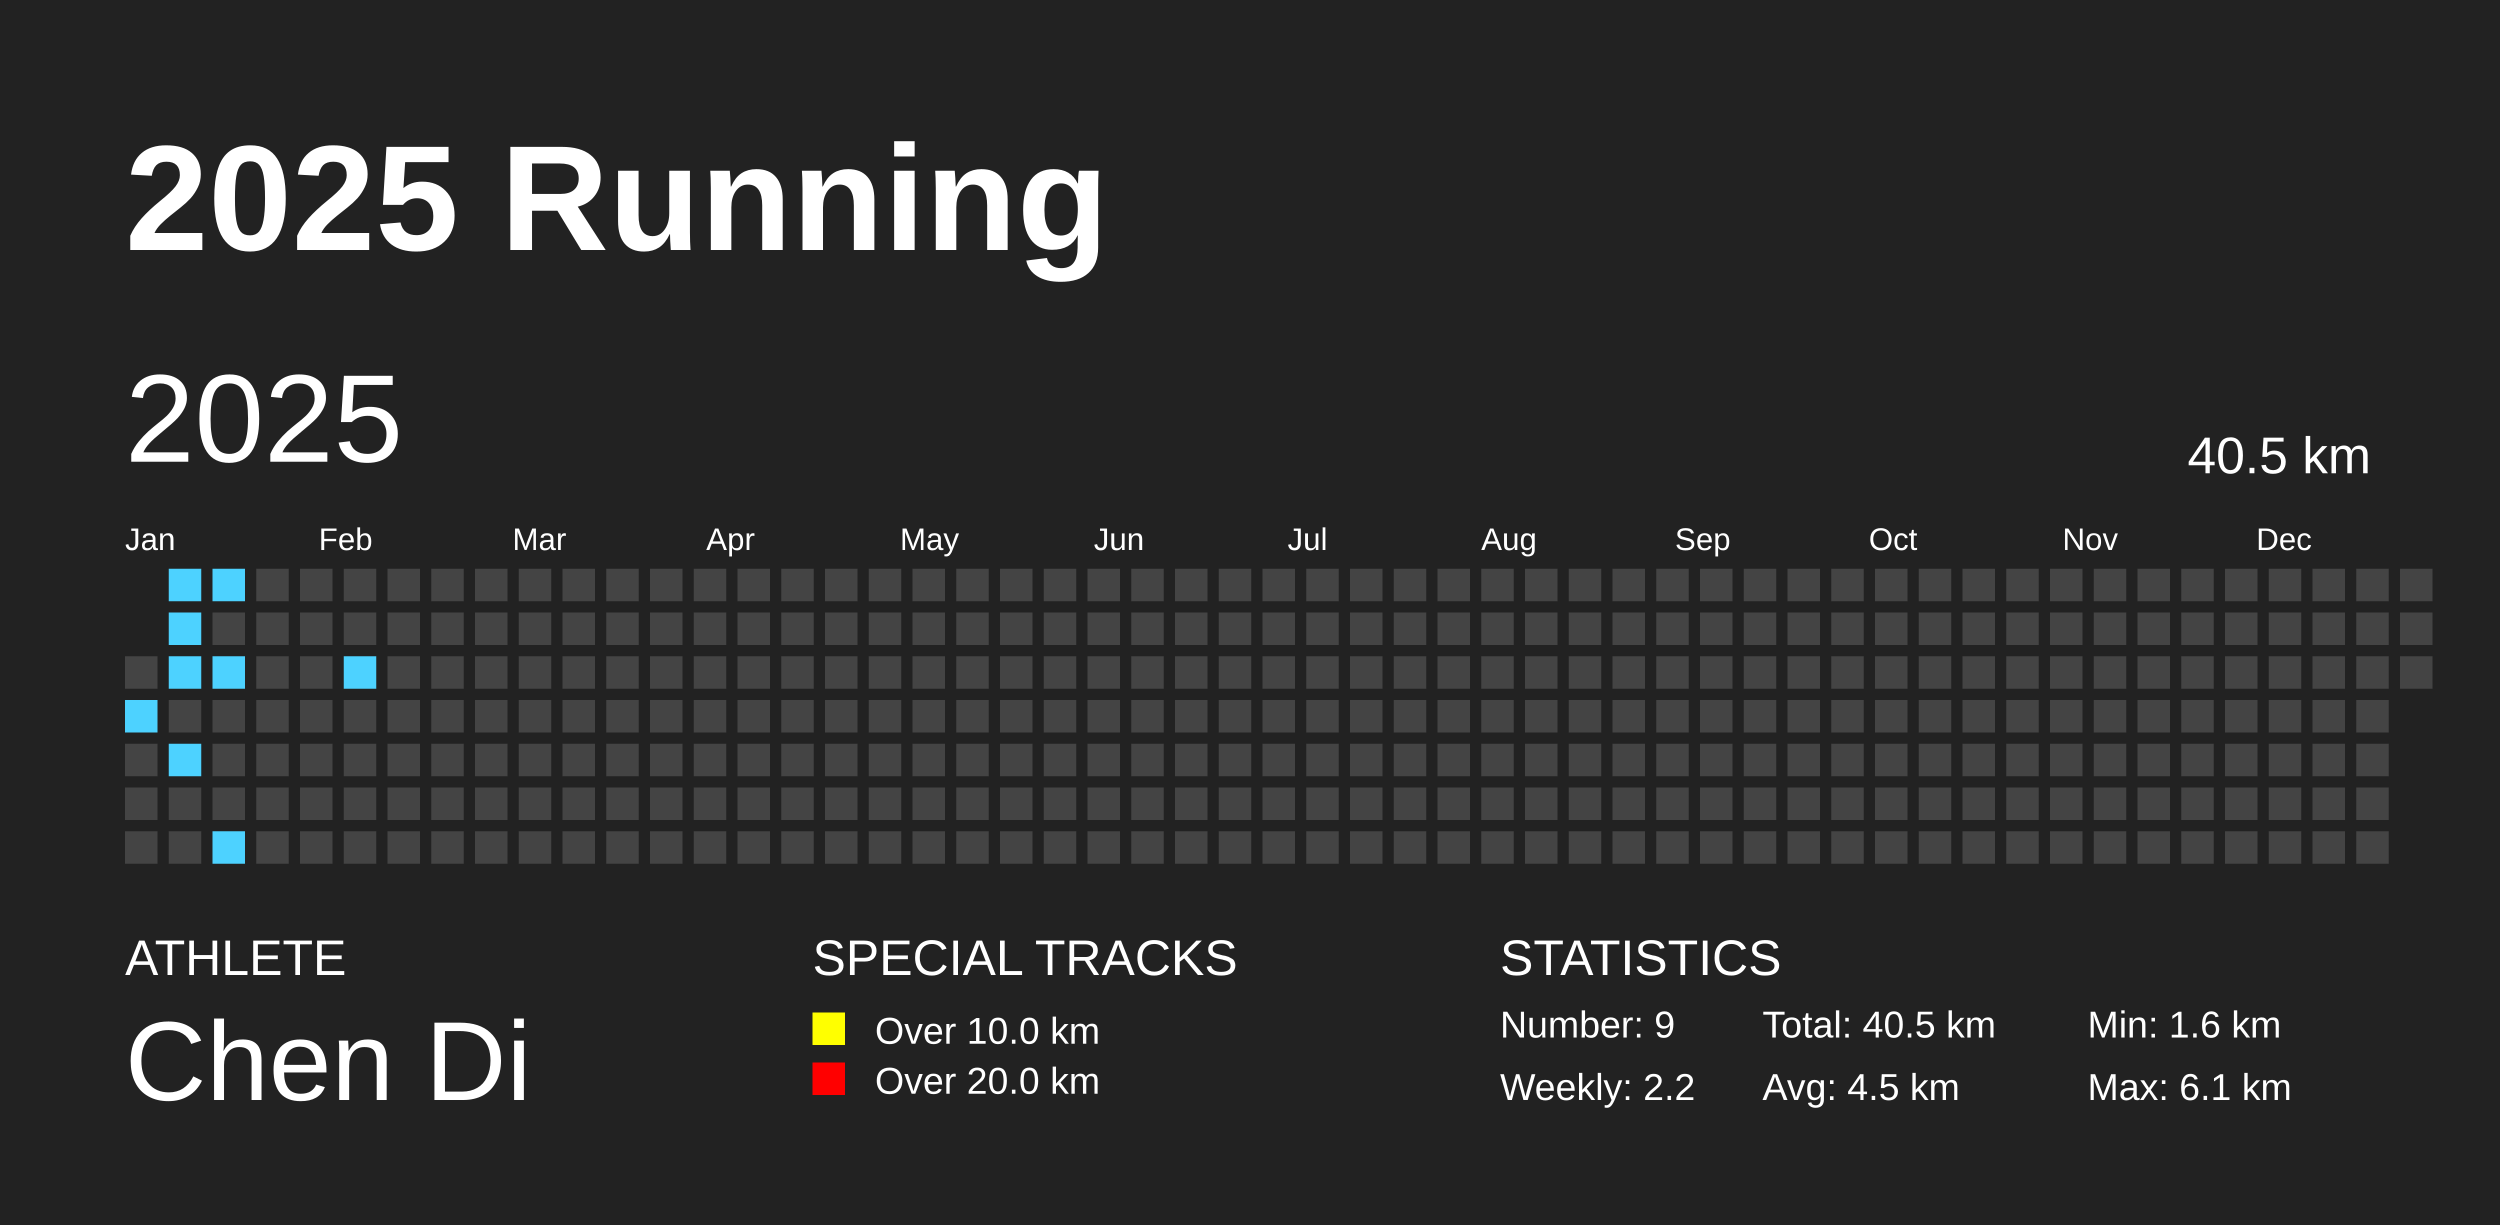
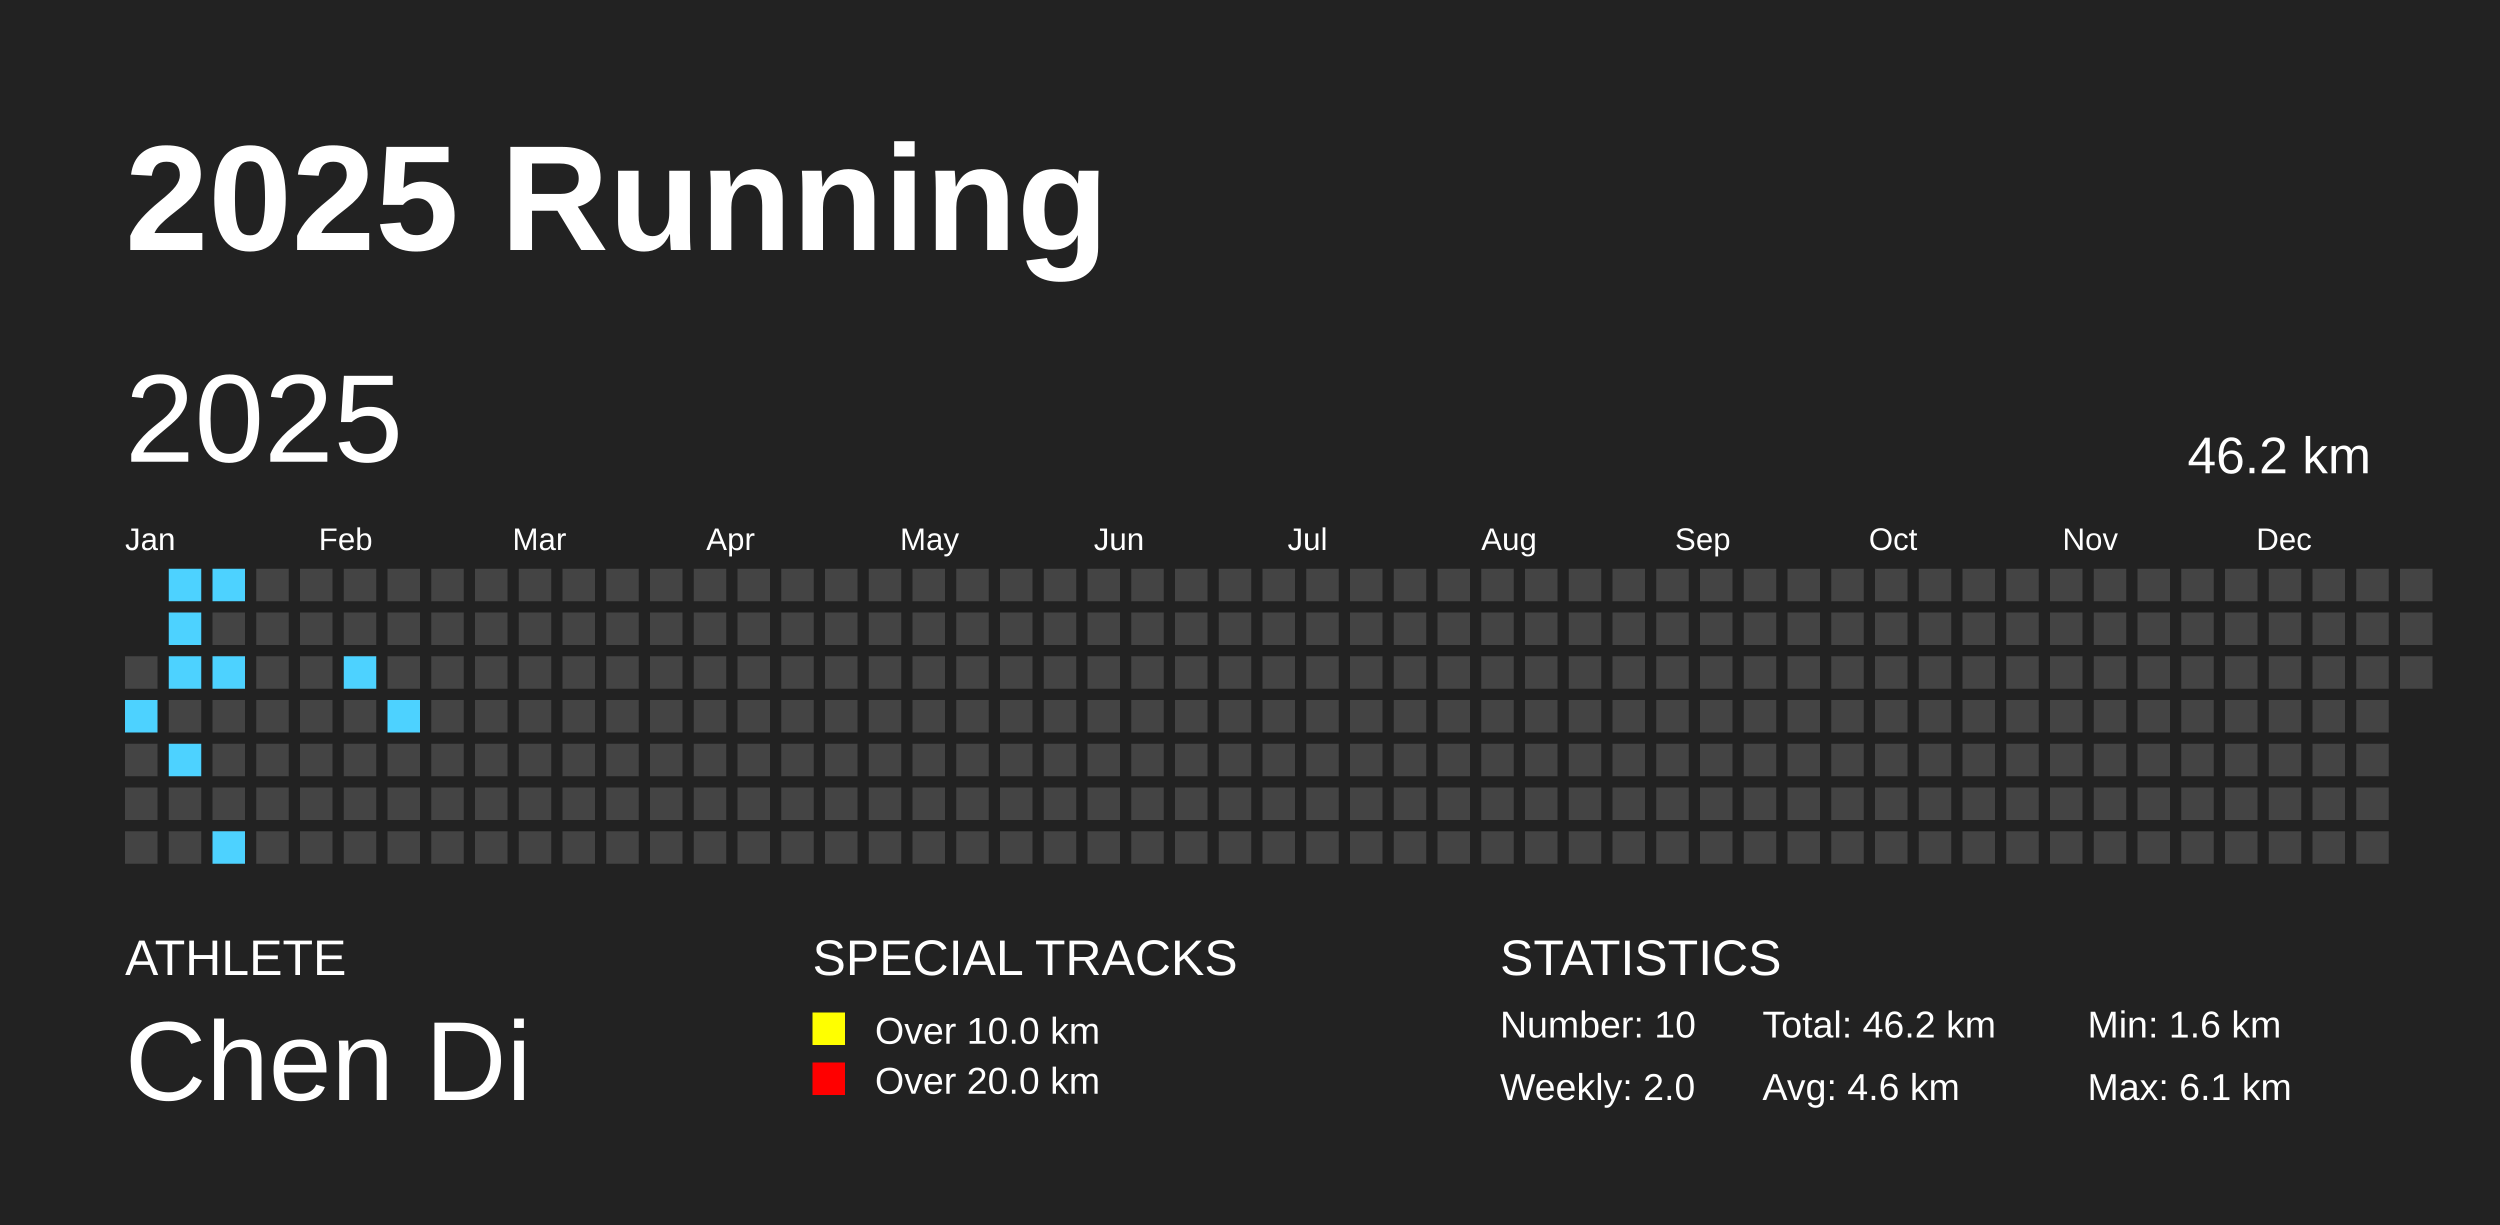
<svg xmlns="http://www.w3.org/2000/svg" baseProfile="full" height="98mm" version="1.1" viewBox="0,0,200,98" width="200mm">
  <defs />
  <rect fill="#222222" height="98" width="200" x="0" y="0" />
  <text fill="#FFFFFF" style="font-size:12px; font-family:Arial; font-weight:bold;" x="10" y="20">2025 Running</text>
  <text fill="#FFFFFF" style="font-size:4px; font-family:Arial" x="10" y="78">ATHLETE</text>
  <text fill="#FFFFFF" style="font-size:9px; font-family:Arial" x="10" y="88">Chen Di</text>
  <text fill="#FFFFFF" style="font-size:4px; font-family:Arial" x="65" y="78">SPECIAL TRACKS</text>
  <rect fill="yellow" height="2.6" width="2.6" x="65" y="81" />
  <text fill="#FFFFFF" style="font-size:3px; font-family:Arial" x="70" y="83.5">Over 10.0 km</text>
  <rect fill="red" height="2.6" width="2.6" x="65" y="85" />
  <text fill="#FFFFFF" style="font-size:3px; font-family:Arial" x="70" y="87.5">Over 20.0 km</text>
  <text fill="#FFFFFF" style="font-size:4px; font-family:Arial" x="120" y="78">STATISTICS</text>
-   <text fill="#FFFFFF" style="font-size:3px; font-family:Arial" x="120" y="83">Number: 9</text>
-   <text fill="#FFFFFF" style="font-size:3px; font-family:Arial" x="120" y="88">Weekly: 2.2</text>
-   <text fill="#FFFFFF" style="font-size:3px; font-family:Arial" x="141" y="83">Total: 40.5 km</text>
-   <text fill="#FFFFFF" style="font-size:3px; font-family:Arial" x="141" y="88">Avg: 4.5 km</text>
+   <text fill="#FFFFFF" style="font-size:3px; font-family:Arial" x="120" y="83">Number: 10</text>
+   <text fill="#FFFFFF" style="font-size:3px; font-family:Arial" x="120" y="88">Weekly: 2.0</text>
+   <text fill="#FFFFFF" style="font-size:3px; font-family:Arial" x="141" y="83">Total: 46.2 km</text>
+   <text fill="#FFFFFF" style="font-size:3px; font-family:Arial" x="141" y="88">Avg: 4.6 km</text>
  <text fill="#FFFFFF" style="font-size:3px; font-family:Arial" x="167" y="83">Min: 1.6 km</text>
  <text fill="#FFFFFF" style="font-size:3px; font-family:Arial" x="167" y="88">Max: 6.1 km</text>
  <text dominant-baseline="hanging" fill="#FFFFFF" style="font-size:10.0px; font-family:Arial;" x="10" y="30">2025</text>
-   <text dominant-baseline="hanging" fill="#FFFFFF" style="font-size:4.125px; font-family:Arial;" x="175" y="35">40.5 km</text>
+   <text dominant-baseline="hanging" fill="#FFFFFF" style="font-size:4.125px; font-family:Arial;" x="175" y="35">46.2 km</text>
  <text fill="#FFFFFF" style="font-size:2.5px; font-family:Arial" x="10.0" y="44">Jan</text>
  <text fill="#FFFFFF" style="font-size:2.5px; font-family:Arial" x="25.5" y="44">Feb</text>
  <text fill="#FFFFFF" style="font-size:2.5px; font-family:Arial" x="41.0" y="44">Mar</text>
  <text fill="#FFFFFF" style="font-size:2.5px; font-family:Arial" x="56.5" y="44">Apr</text>
  <text fill="#FFFFFF" style="font-size:2.5px; font-family:Arial" x="72.0" y="44">May</text>
  <text fill="#FFFFFF" style="font-size:2.5px; font-family:Arial" x="87.5" y="44">Jun</text>
  <text fill="#FFFFFF" style="font-size:2.5px; font-family:Arial" x="103.0" y="44">Jul</text>
  <text fill="#FFFFFF" style="font-size:2.5px; font-family:Arial" x="118.5" y="44">Aug</text>
  <text fill="#FFFFFF" style="font-size:2.5px; font-family:Arial" x="134.0" y="44">Sep</text>
  <text fill="#FFFFFF" style="font-size:2.5px; font-family:Arial" x="149.5" y="44">Oct</text>
  <text fill="#FFFFFF" style="font-size:2.5px; font-family:Arial" x="165.0" y="44">Nov</text>
  <text fill="#FFFFFF" style="font-size:2.5px; font-family:Arial" x="180.5" y="44">Dec</text>
  <rect fill="#444444" height="2.6" width="2.6" x="10.0" y="52.5" />
  <rect fill="#4DD2FF" height="2.6" width="2.6" x="10.0" y="56.0" />
  <rect fill="#444444" height="2.6" width="2.6" x="10.0" y="59.5" />
  <rect fill="#444444" height="2.6" width="2.6" x="10.0" y="63.0" />
  <rect fill="#444444" height="2.6" width="2.6" x="10.0" y="66.5" />
  <rect fill="#4DD2FF" height="2.6" width="2.6" x="13.5" y="45.5" />
  <rect fill="#4DD2FF" height="2.6" width="2.6" x="13.5" y="49.0" />
  <rect fill="#4DD2FF" height="2.6" width="2.6" x="13.5" y="52.5" />
  <rect fill="#444444" height="2.6" width="2.6" x="13.5" y="56.0" />
  <rect fill="#4DD2FF" height="2.6" width="2.6" x="13.5" y="59.5" />
  <rect fill="#444444" height="2.6" width="2.6" x="13.5" y="63.0" />
  <rect fill="#444444" height="2.6" width="2.6" x="13.5" y="66.5" />
  <rect fill="#4DD2FF" height="2.6" width="2.6" x="17.0" y="45.5" />
  <rect fill="#444444" height="2.6" width="2.6" x="17.0" y="49.0" />
  <rect fill="#4DD2FF" height="2.6" width="2.6" x="17.0" y="52.5" />
  <rect fill="#444444" height="2.6" width="2.6" x="17.0" y="56.0" />
  <rect fill="#444444" height="2.6" width="2.6" x="17.0" y="59.5" />
  <rect fill="#444444" height="2.6" width="2.6" x="17.0" y="63.0" />
  <rect fill="#4DD2FF" height="2.6" width="2.6" x="17.0" y="66.5" />
  <rect fill="#444444" height="2.6" width="2.6" x="20.5" y="45.5" />
  <rect fill="#444444" height="2.6" width="2.6" x="20.5" y="49.0" />
  <rect fill="#444444" height="2.6" width="2.6" x="20.5" y="52.5" />
  <rect fill="#444444" height="2.6" width="2.6" x="20.5" y="56.0" />
  <rect fill="#444444" height="2.6" width="2.6" x="20.5" y="59.5" />
  <rect fill="#444444" height="2.6" width="2.6" x="20.5" y="63.0" />
  <rect fill="#444444" height="2.6" width="2.6" x="20.5" y="66.5" />
  <rect fill="#444444" height="2.6" width="2.6" x="24.0" y="45.5" />
  <rect fill="#444444" height="2.6" width="2.6" x="24.0" y="49.0" />
  <rect fill="#444444" height="2.6" width="2.6" x="24.0" y="52.5" />
  <rect fill="#444444" height="2.6" width="2.6" x="24.0" y="56.0" />
  <rect fill="#444444" height="2.6" width="2.6" x="24.0" y="59.5" />
  <rect fill="#444444" height="2.6" width="2.6" x="24.0" y="63.0" />
  <rect fill="#444444" height="2.6" width="2.6" x="24.0" y="66.5" />
  <rect fill="#444444" height="2.6" width="2.6" x="27.5" y="45.5" />
  <rect fill="#444444" height="2.6" width="2.6" x="27.5" y="49.0" />
  <rect fill="#4DD2FF" height="2.6" width="2.6" x="27.5" y="52.5" />
  <rect fill="#444444" height="2.6" width="2.6" x="27.5" y="56.0" />
  <rect fill="#444444" height="2.6" width="2.6" x="27.5" y="59.5" />
  <rect fill="#444444" height="2.6" width="2.6" x="27.5" y="63.0" />
  <rect fill="#444444" height="2.6" width="2.6" x="27.5" y="66.5" />
  <rect fill="#444444" height="2.6" width="2.6" x="31.0" y="45.5" />
  <rect fill="#444444" height="2.6" width="2.6" x="31.0" y="49.0" />
  <rect fill="#444444" height="2.6" width="2.6" x="31.0" y="52.5" />
-   <rect fill="#444444" height="2.6" width="2.6" x="31.0" y="56.0" />
+   <rect fill="#4DD2FF" height="2.6" width="2.6" x="31.0" y="56.0" />
  <rect fill="#444444" height="2.6" width="2.6" x="31.0" y="59.5" />
  <rect fill="#444444" height="2.6" width="2.6" x="31.0" y="63.0" />
  <rect fill="#444444" height="2.6" width="2.6" x="31.0" y="66.5" />
  <rect fill="#444444" height="2.6" width="2.6" x="34.5" y="45.5" />
  <rect fill="#444444" height="2.6" width="2.6" x="34.5" y="49.0" />
  <rect fill="#444444" height="2.6" width="2.6" x="34.5" y="52.5" />
  <rect fill="#444444" height="2.6" width="2.6" x="34.5" y="56.0" />
  <rect fill="#444444" height="2.6" width="2.6" x="34.5" y="59.5" />
  <rect fill="#444444" height="2.6" width="2.6" x="34.5" y="63.0" />
  <rect fill="#444444" height="2.6" width="2.6" x="34.5" y="66.5" />
  <rect fill="#444444" height="2.6" width="2.6" x="38.0" y="45.5" />
  <rect fill="#444444" height="2.6" width="2.6" x="38.0" y="49.0" />
  <rect fill="#444444" height="2.6" width="2.6" x="38.0" y="52.5" />
  <rect fill="#444444" height="2.6" width="2.6" x="38.0" y="56.0" />
  <rect fill="#444444" height="2.6" width="2.6" x="38.0" y="59.5" />
  <rect fill="#444444" height="2.6" width="2.6" x="38.0" y="63.0" />
  <rect fill="#444444" height="2.6" width="2.6" x="38.0" y="66.5" />
  <rect fill="#444444" height="2.6" width="2.6" x="41.5" y="45.5" />
  <rect fill="#444444" height="2.6" width="2.6" x="41.5" y="49.0" />
  <rect fill="#444444" height="2.6" width="2.6" x="41.5" y="52.5" />
  <rect fill="#444444" height="2.6" width="2.6" x="41.5" y="56.0" />
  <rect fill="#444444" height="2.6" width="2.6" x="41.5" y="59.5" />
  <rect fill="#444444" height="2.6" width="2.6" x="41.5" y="63.0" />
  <rect fill="#444444" height="2.6" width="2.6" x="41.5" y="66.5" />
  <rect fill="#444444" height="2.6" width="2.6" x="45.0" y="45.5" />
  <rect fill="#444444" height="2.6" width="2.6" x="45.0" y="49.0" />
  <rect fill="#444444" height="2.6" width="2.6" x="45.0" y="52.5" />
  <rect fill="#444444" height="2.6" width="2.6" x="45.0" y="56.0" />
  <rect fill="#444444" height="2.6" width="2.6" x="45.0" y="59.5" />
  <rect fill="#444444" height="2.6" width="2.6" x="45.0" y="63.0" />
  <rect fill="#444444" height="2.6" width="2.6" x="45.0" y="66.5" />
  <rect fill="#444444" height="2.6" width="2.6" x="48.5" y="45.5" />
  <rect fill="#444444" height="2.6" width="2.6" x="48.5" y="49.0" />
  <rect fill="#444444" height="2.6" width="2.6" x="48.5" y="52.5" />
  <rect fill="#444444" height="2.6" width="2.6" x="48.5" y="56.0" />
  <rect fill="#444444" height="2.6" width="2.6" x="48.5" y="59.5" />
  <rect fill="#444444" height="2.6" width="2.6" x="48.5" y="63.0" />
  <rect fill="#444444" height="2.6" width="2.6" x="48.5" y="66.5" />
  <rect fill="#444444" height="2.6" width="2.6" x="52.0" y="45.5" />
  <rect fill="#444444" height="2.6" width="2.6" x="52.0" y="49.0" />
  <rect fill="#444444" height="2.6" width="2.6" x="52.0" y="52.5" />
  <rect fill="#444444" height="2.6" width="2.6" x="52.0" y="56.0" />
  <rect fill="#444444" height="2.6" width="2.6" x="52.0" y="59.5" />
  <rect fill="#444444" height="2.6" width="2.6" x="52.0" y="63.0" />
  <rect fill="#444444" height="2.6" width="2.6" x="52.0" y="66.5" />
  <rect fill="#444444" height="2.6" width="2.6" x="55.5" y="45.5" />
  <rect fill="#444444" height="2.6" width="2.6" x="55.5" y="49.0" />
  <rect fill="#444444" height="2.6" width="2.6" x="55.5" y="52.5" />
  <rect fill="#444444" height="2.6" width="2.6" x="55.5" y="56.0" />
  <rect fill="#444444" height="2.6" width="2.6" x="55.5" y="59.5" />
  <rect fill="#444444" height="2.6" width="2.6" x="55.5" y="63.0" />
  <rect fill="#444444" height="2.6" width="2.6" x="55.5" y="66.5" />
  <rect fill="#444444" height="2.6" width="2.6" x="59.0" y="45.5" />
  <rect fill="#444444" height="2.6" width="2.6" x="59.0" y="49.0" />
  <rect fill="#444444" height="2.6" width="2.6" x="59.0" y="52.5" />
  <rect fill="#444444" height="2.6" width="2.6" x="59.0" y="56.0" />
  <rect fill="#444444" height="2.6" width="2.6" x="59.0" y="59.5" />
  <rect fill="#444444" height="2.6" width="2.6" x="59.0" y="63.0" />
  <rect fill="#444444" height="2.6" width="2.6" x="59.0" y="66.5" />
  <rect fill="#444444" height="2.6" width="2.6" x="62.5" y="45.5" />
  <rect fill="#444444" height="2.6" width="2.6" x="62.5" y="49.0" />
  <rect fill="#444444" height="2.6" width="2.6" x="62.5" y="52.5" />
  <rect fill="#444444" height="2.6" width="2.6" x="62.5" y="56.0" />
  <rect fill="#444444" height="2.6" width="2.6" x="62.5" y="59.5" />
  <rect fill="#444444" height="2.6" width="2.6" x="62.5" y="63.0" />
  <rect fill="#444444" height="2.6" width="2.6" x="62.5" y="66.5" />
  <rect fill="#444444" height="2.6" width="2.6" x="66.0" y="45.5" />
  <rect fill="#444444" height="2.6" width="2.6" x="66.0" y="49.0" />
  <rect fill="#444444" height="2.6" width="2.6" x="66.0" y="52.5" />
  <rect fill="#444444" height="2.6" width="2.6" x="66.0" y="56.0" />
  <rect fill="#444444" height="2.6" width="2.6" x="66.0" y="59.5" />
  <rect fill="#444444" height="2.6" width="2.6" x="66.0" y="63.0" />
  <rect fill="#444444" height="2.6" width="2.6" x="66.0" y="66.5" />
  <rect fill="#444444" height="2.6" width="2.6" x="69.5" y="45.5" />
  <rect fill="#444444" height="2.6" width="2.6" x="69.5" y="49.0" />
  <rect fill="#444444" height="2.6" width="2.6" x="69.5" y="52.5" />
  <rect fill="#444444" height="2.6" width="2.6" x="69.5" y="56.0" />
  <rect fill="#444444" height="2.6" width="2.6" x="69.5" y="59.5" />
  <rect fill="#444444" height="2.6" width="2.6" x="69.5" y="63.0" />
  <rect fill="#444444" height="2.6" width="2.6" x="69.5" y="66.5" />
  <rect fill="#444444" height="2.6" width="2.6" x="73.0" y="45.5" />
  <rect fill="#444444" height="2.6" width="2.6" x="73.0" y="49.0" />
  <rect fill="#444444" height="2.6" width="2.6" x="73.0" y="52.5" />
  <rect fill="#444444" height="2.6" width="2.6" x="73.0" y="56.0" />
  <rect fill="#444444" height="2.6" width="2.6" x="73.0" y="59.5" />
  <rect fill="#444444" height="2.6" width="2.6" x="73.0" y="63.0" />
  <rect fill="#444444" height="2.6" width="2.6" x="73.0" y="66.5" />
  <rect fill="#444444" height="2.6" width="2.6" x="76.5" y="45.5" />
  <rect fill="#444444" height="2.6" width="2.6" x="76.5" y="49.0" />
  <rect fill="#444444" height="2.6" width="2.6" x="76.5" y="52.5" />
  <rect fill="#444444" height="2.6" width="2.6" x="76.5" y="56.0" />
  <rect fill="#444444" height="2.6" width="2.6" x="76.5" y="59.5" />
  <rect fill="#444444" height="2.6" width="2.6" x="76.5" y="63.0" />
  <rect fill="#444444" height="2.6" width="2.6" x="76.5" y="66.5" />
  <rect fill="#444444" height="2.6" width="2.6" x="80.0" y="45.5" />
  <rect fill="#444444" height="2.6" width="2.6" x="80.0" y="49.0" />
  <rect fill="#444444" height="2.6" width="2.6" x="80.0" y="52.5" />
  <rect fill="#444444" height="2.6" width="2.6" x="80.0" y="56.0" />
  <rect fill="#444444" height="2.6" width="2.6" x="80.0" y="59.5" />
  <rect fill="#444444" height="2.6" width="2.6" x="80.0" y="63.0" />
  <rect fill="#444444" height="2.6" width="2.6" x="80.0" y="66.5" />
  <rect fill="#444444" height="2.6" width="2.6" x="83.5" y="45.5" />
  <rect fill="#444444" height="2.6" width="2.6" x="83.5" y="49.0" />
  <rect fill="#444444" height="2.6" width="2.6" x="83.5" y="52.5" />
  <rect fill="#444444" height="2.6" width="2.6" x="83.5" y="56.0" />
  <rect fill="#444444" height="2.6" width="2.6" x="83.5" y="59.5" />
  <rect fill="#444444" height="2.6" width="2.6" x="83.5" y="63.0" />
  <rect fill="#444444" height="2.6" width="2.6" x="83.5" y="66.5" />
  <rect fill="#444444" height="2.6" width="2.6" x="87.0" y="45.5" />
  <rect fill="#444444" height="2.6" width="2.6" x="87.0" y="49.0" />
  <rect fill="#444444" height="2.6" width="2.6" x="87.0" y="52.5" />
  <rect fill="#444444" height="2.6" width="2.6" x="87.0" y="56.0" />
  <rect fill="#444444" height="2.6" width="2.6" x="87.0" y="59.5" />
  <rect fill="#444444" height="2.6" width="2.6" x="87.0" y="63.0" />
  <rect fill="#444444" height="2.6" width="2.6" x="87.0" y="66.5" />
  <rect fill="#444444" height="2.6" width="2.6" x="90.5" y="45.5" />
  <rect fill="#444444" height="2.6" width="2.6" x="90.5" y="49.0" />
  <rect fill="#444444" height="2.6" width="2.6" x="90.5" y="52.5" />
  <rect fill="#444444" height="2.6" width="2.6" x="90.5" y="56.0" />
  <rect fill="#444444" height="2.6" width="2.6" x="90.5" y="59.5" />
  <rect fill="#444444" height="2.6" width="2.6" x="90.5" y="63.0" />
  <rect fill="#444444" height="2.6" width="2.6" x="90.5" y="66.5" />
  <rect fill="#444444" height="2.6" width="2.6" x="94.0" y="45.5" />
  <rect fill="#444444" height="2.6" width="2.6" x="94.0" y="49.0" />
  <rect fill="#444444" height="2.6" width="2.6" x="94.0" y="52.5" />
  <rect fill="#444444" height="2.6" width="2.6" x="94.0" y="56.0" />
  <rect fill="#444444" height="2.6" width="2.6" x="94.0" y="59.5" />
  <rect fill="#444444" height="2.6" width="2.6" x="94.0" y="63.0" />
  <rect fill="#444444" height="2.6" width="2.6" x="94.0" y="66.5" />
  <rect fill="#444444" height="2.6" width="2.6" x="97.5" y="45.5" />
  <rect fill="#444444" height="2.6" width="2.6" x="97.5" y="49.0" />
  <rect fill="#444444" height="2.6" width="2.6" x="97.5" y="52.5" />
  <rect fill="#444444" height="2.6" width="2.6" x="97.5" y="56.0" />
  <rect fill="#444444" height="2.6" width="2.6" x="97.5" y="59.5" />
  <rect fill="#444444" height="2.6" width="2.6" x="97.5" y="63.0" />
  <rect fill="#444444" height="2.6" width="2.6" x="97.5" y="66.5" />
  <rect fill="#444444" height="2.6" width="2.6" x="101.0" y="45.5" />
  <rect fill="#444444" height="2.6" width="2.6" x="101.0" y="49.0" />
  <rect fill="#444444" height="2.6" width="2.6" x="101.0" y="52.5" />
  <rect fill="#444444" height="2.6" width="2.6" x="101.0" y="56.0" />
  <rect fill="#444444" height="2.6" width="2.6" x="101.0" y="59.5" />
  <rect fill="#444444" height="2.6" width="2.6" x="101.0" y="63.0" />
  <rect fill="#444444" height="2.6" width="2.6" x="101.0" y="66.5" />
  <rect fill="#444444" height="2.6" width="2.6" x="104.5" y="45.5" />
  <rect fill="#444444" height="2.6" width="2.6" x="104.5" y="49.0" />
  <rect fill="#444444" height="2.6" width="2.6" x="104.5" y="52.5" />
  <rect fill="#444444" height="2.6" width="2.6" x="104.5" y="56.0" />
  <rect fill="#444444" height="2.6" width="2.6" x="104.5" y="59.5" />
  <rect fill="#444444" height="2.6" width="2.6" x="104.5" y="63.0" />
  <rect fill="#444444" height="2.6" width="2.6" x="104.5" y="66.5" />
  <rect fill="#444444" height="2.6" width="2.6" x="108.0" y="45.5" />
  <rect fill="#444444" height="2.6" width="2.6" x="108.0" y="49.0" />
  <rect fill="#444444" height="2.6" width="2.6" x="108.0" y="52.5" />
  <rect fill="#444444" height="2.6" width="2.6" x="108.0" y="56.0" />
  <rect fill="#444444" height="2.6" width="2.6" x="108.0" y="59.5" />
  <rect fill="#444444" height="2.6" width="2.6" x="108.0" y="63.0" />
  <rect fill="#444444" height="2.6" width="2.6" x="108.0" y="66.5" />
  <rect fill="#444444" height="2.6" width="2.6" x="111.5" y="45.5" />
  <rect fill="#444444" height="2.6" width="2.6" x="111.5" y="49.0" />
  <rect fill="#444444" height="2.6" width="2.6" x="111.5" y="52.5" />
  <rect fill="#444444" height="2.6" width="2.6" x="111.5" y="56.0" />
  <rect fill="#444444" height="2.6" width="2.6" x="111.5" y="59.5" />
  <rect fill="#444444" height="2.6" width="2.6" x="111.5" y="63.0" />
  <rect fill="#444444" height="2.6" width="2.6" x="111.5" y="66.5" />
  <rect fill="#444444" height="2.6" width="2.6" x="115.0" y="45.5" />
  <rect fill="#444444" height="2.6" width="2.6" x="115.0" y="49.0" />
  <rect fill="#444444" height="2.6" width="2.6" x="115.0" y="52.5" />
  <rect fill="#444444" height="2.6" width="2.6" x="115.0" y="56.0" />
  <rect fill="#444444" height="2.6" width="2.6" x="115.0" y="59.5" />
  <rect fill="#444444" height="2.6" width="2.6" x="115.0" y="63.0" />
  <rect fill="#444444" height="2.6" width="2.6" x="115.0" y="66.5" />
  <rect fill="#444444" height="2.6" width="2.6" x="118.5" y="45.5" />
  <rect fill="#444444" height="2.6" width="2.6" x="118.5" y="49.0" />
  <rect fill="#444444" height="2.6" width="2.6" x="118.5" y="52.5" />
  <rect fill="#444444" height="2.6" width="2.6" x="118.5" y="56.0" />
  <rect fill="#444444" height="2.6" width="2.6" x="118.5" y="59.5" />
  <rect fill="#444444" height="2.6" width="2.6" x="118.5" y="63.0" />
  <rect fill="#444444" height="2.6" width="2.6" x="118.5" y="66.5" />
  <rect fill="#444444" height="2.6" width="2.6" x="122.0" y="45.5" />
  <rect fill="#444444" height="2.6" width="2.6" x="122.0" y="49.0" />
  <rect fill="#444444" height="2.6" width="2.6" x="122.0" y="52.5" />
  <rect fill="#444444" height="2.6" width="2.6" x="122.0" y="56.0" />
  <rect fill="#444444" height="2.6" width="2.6" x="122.0" y="59.5" />
  <rect fill="#444444" height="2.6" width="2.6" x="122.0" y="63.0" />
  <rect fill="#444444" height="2.6" width="2.6" x="122.0" y="66.5" />
  <rect fill="#444444" height="2.6" width="2.6" x="125.5" y="45.5" />
  <rect fill="#444444" height="2.6" width="2.6" x="125.5" y="49.0" />
  <rect fill="#444444" height="2.6" width="2.6" x="125.5" y="52.5" />
  <rect fill="#444444" height="2.6" width="2.6" x="125.5" y="56.0" />
  <rect fill="#444444" height="2.6" width="2.6" x="125.5" y="59.5" />
  <rect fill="#444444" height="2.6" width="2.6" x="125.5" y="63.0" />
  <rect fill="#444444" height="2.6" width="2.6" x="125.5" y="66.5" />
  <rect fill="#444444" height="2.6" width="2.6" x="129.0" y="45.5" />
  <rect fill="#444444" height="2.6" width="2.6" x="129.0" y="49.0" />
  <rect fill="#444444" height="2.6" width="2.6" x="129.0" y="52.5" />
  <rect fill="#444444" height="2.6" width="2.6" x="129.0" y="56.0" />
  <rect fill="#444444" height="2.6" width="2.6" x="129.0" y="59.5" />
  <rect fill="#444444" height="2.6" width="2.6" x="129.0" y="63.0" />
  <rect fill="#444444" height="2.6" width="2.6" x="129.0" y="66.5" />
  <rect fill="#444444" height="2.6" width="2.6" x="132.5" y="45.5" />
  <rect fill="#444444" height="2.6" width="2.6" x="132.5" y="49.0" />
  <rect fill="#444444" height="2.6" width="2.6" x="132.5" y="52.5" />
  <rect fill="#444444" height="2.6" width="2.6" x="132.5" y="56.0" />
  <rect fill="#444444" height="2.6" width="2.6" x="132.5" y="59.5" />
  <rect fill="#444444" height="2.6" width="2.6" x="132.5" y="63.0" />
  <rect fill="#444444" height="2.6" width="2.6" x="132.5" y="66.5" />
  <rect fill="#444444" height="2.6" width="2.6" x="136.0" y="45.5" />
  <rect fill="#444444" height="2.6" width="2.6" x="136.0" y="49.0" />
  <rect fill="#444444" height="2.6" width="2.6" x="136.0" y="52.5" />
  <rect fill="#444444" height="2.6" width="2.6" x="136.0" y="56.0" />
  <rect fill="#444444" height="2.6" width="2.6" x="136.0" y="59.5" />
  <rect fill="#444444" height="2.6" width="2.6" x="136.0" y="63.0" />
  <rect fill="#444444" height="2.6" width="2.6" x="136.0" y="66.5" />
  <rect fill="#444444" height="2.6" width="2.6" x="139.5" y="45.5" />
  <rect fill="#444444" height="2.6" width="2.6" x="139.5" y="49.0" />
  <rect fill="#444444" height="2.6" width="2.6" x="139.5" y="52.5" />
  <rect fill="#444444" height="2.6" width="2.6" x="139.5" y="56.0" />
  <rect fill="#444444" height="2.6" width="2.6" x="139.5" y="59.5" />
  <rect fill="#444444" height="2.6" width="2.6" x="139.5" y="63.0" />
  <rect fill="#444444" height="2.6" width="2.6" x="139.5" y="66.5" />
  <rect fill="#444444" height="2.6" width="2.6" x="143.0" y="45.5" />
  <rect fill="#444444" height="2.6" width="2.6" x="143.0" y="49.0" />
  <rect fill="#444444" height="2.6" width="2.6" x="143.0" y="52.5" />
  <rect fill="#444444" height="2.6" width="2.6" x="143.0" y="56.0" />
  <rect fill="#444444" height="2.6" width="2.6" x="143.0" y="59.5" />
  <rect fill="#444444" height="2.6" width="2.6" x="143.0" y="63.0" />
  <rect fill="#444444" height="2.6" width="2.6" x="143.0" y="66.5" />
  <rect fill="#444444" height="2.6" width="2.6" x="146.5" y="45.5" />
  <rect fill="#444444" height="2.6" width="2.6" x="146.5" y="49.0" />
  <rect fill="#444444" height="2.6" width="2.6" x="146.5" y="52.5" />
  <rect fill="#444444" height="2.6" width="2.6" x="146.5" y="56.0" />
  <rect fill="#444444" height="2.6" width="2.6" x="146.5" y="59.5" />
  <rect fill="#444444" height="2.6" width="2.6" x="146.5" y="63.0" />
  <rect fill="#444444" height="2.6" width="2.6" x="146.5" y="66.5" />
  <rect fill="#444444" height="2.6" width="2.6" x="150.0" y="45.5" />
  <rect fill="#444444" height="2.6" width="2.6" x="150.0" y="49.0" />
  <rect fill="#444444" height="2.6" width="2.6" x="150.0" y="52.5" />
  <rect fill="#444444" height="2.6" width="2.6" x="150.0" y="56.0" />
  <rect fill="#444444" height="2.6" width="2.6" x="150.0" y="59.5" />
  <rect fill="#444444" height="2.6" width="2.6" x="150.0" y="63.0" />
  <rect fill="#444444" height="2.6" width="2.6" x="150.0" y="66.5" />
  <rect fill="#444444" height="2.6" width="2.6" x="153.5" y="45.5" />
  <rect fill="#444444" height="2.6" width="2.6" x="153.5" y="49.0" />
  <rect fill="#444444" height="2.6" width="2.6" x="153.5" y="52.5" />
  <rect fill="#444444" height="2.6" width="2.6" x="153.5" y="56.0" />
  <rect fill="#444444" height="2.6" width="2.6" x="153.5" y="59.5" />
  <rect fill="#444444" height="2.6" width="2.6" x="153.5" y="63.0" />
  <rect fill="#444444" height="2.6" width="2.6" x="153.5" y="66.5" />
  <rect fill="#444444" height="2.6" width="2.6" x="157.0" y="45.5" />
  <rect fill="#444444" height="2.6" width="2.6" x="157.0" y="49.0" />
  <rect fill="#444444" height="2.6" width="2.6" x="157.0" y="52.5" />
  <rect fill="#444444" height="2.6" width="2.6" x="157.0" y="56.0" />
  <rect fill="#444444" height="2.6" width="2.6" x="157.0" y="59.5" />
  <rect fill="#444444" height="2.6" width="2.6" x="157.0" y="63.0" />
  <rect fill="#444444" height="2.6" width="2.6" x="157.0" y="66.5" />
  <rect fill="#444444" height="2.6" width="2.6" x="160.5" y="45.5" />
  <rect fill="#444444" height="2.6" width="2.6" x="160.5" y="49.0" />
  <rect fill="#444444" height="2.6" width="2.6" x="160.5" y="52.5" />
  <rect fill="#444444" height="2.6" width="2.6" x="160.5" y="56.0" />
  <rect fill="#444444" height="2.6" width="2.6" x="160.5" y="59.5" />
  <rect fill="#444444" height="2.6" width="2.6" x="160.5" y="63.0" />
  <rect fill="#444444" height="2.6" width="2.6" x="160.5" y="66.5" />
  <rect fill="#444444" height="2.6" width="2.6" x="164.0" y="45.5" />
  <rect fill="#444444" height="2.6" width="2.6" x="164.0" y="49.0" />
  <rect fill="#444444" height="2.6" width="2.6" x="164.0" y="52.5" />
  <rect fill="#444444" height="2.6" width="2.6" x="164.0" y="56.0" />
  <rect fill="#444444" height="2.6" width="2.6" x="164.0" y="59.5" />
  <rect fill="#444444" height="2.6" width="2.6" x="164.0" y="63.0" />
  <rect fill="#444444" height="2.6" width="2.6" x="164.0" y="66.5" />
  <rect fill="#444444" height="2.6" width="2.6" x="167.5" y="45.5" />
  <rect fill="#444444" height="2.6" width="2.6" x="167.5" y="49.0" />
  <rect fill="#444444" height="2.6" width="2.6" x="167.5" y="52.5" />
  <rect fill="#444444" height="2.6" width="2.6" x="167.5" y="56.0" />
  <rect fill="#444444" height="2.6" width="2.6" x="167.5" y="59.5" />
  <rect fill="#444444" height="2.6" width="2.6" x="167.5" y="63.0" />
  <rect fill="#444444" height="2.6" width="2.6" x="167.5" y="66.5" />
  <rect fill="#444444" height="2.6" width="2.6" x="171.0" y="45.5" />
  <rect fill="#444444" height="2.6" width="2.6" x="171.0" y="49.0" />
  <rect fill="#444444" height="2.6" width="2.6" x="171.0" y="52.5" />
  <rect fill="#444444" height="2.6" width="2.6" x="171.0" y="56.0" />
  <rect fill="#444444" height="2.6" width="2.6" x="171.0" y="59.5" />
  <rect fill="#444444" height="2.6" width="2.6" x="171.0" y="63.0" />
  <rect fill="#444444" height="2.6" width="2.6" x="171.0" y="66.5" />
  <rect fill="#444444" height="2.6" width="2.6" x="174.5" y="45.5" />
  <rect fill="#444444" height="2.6" width="2.6" x="174.5" y="49.0" />
  <rect fill="#444444" height="2.6" width="2.6" x="174.5" y="52.5" />
  <rect fill="#444444" height="2.6" width="2.6" x="174.5" y="56.0" />
  <rect fill="#444444" height="2.6" width="2.6" x="174.5" y="59.5" />
  <rect fill="#444444" height="2.6" width="2.6" x="174.5" y="63.0" />
  <rect fill="#444444" height="2.6" width="2.6" x="174.5" y="66.5" />
  <rect fill="#444444" height="2.6" width="2.6" x="178.0" y="45.5" />
  <rect fill="#444444" height="2.6" width="2.6" x="178.0" y="49.0" />
  <rect fill="#444444" height="2.6" width="2.6" x="178.0" y="52.5" />
  <rect fill="#444444" height="2.6" width="2.6" x="178.0" y="56.0" />
  <rect fill="#444444" height="2.6" width="2.6" x="178.0" y="59.5" />
  <rect fill="#444444" height="2.6" width="2.6" x="178.0" y="63.0" />
  <rect fill="#444444" height="2.6" width="2.6" x="178.0" y="66.5" />
  <rect fill="#444444" height="2.6" width="2.6" x="181.5" y="45.5" />
  <rect fill="#444444" height="2.6" width="2.6" x="181.5" y="49.0" />
  <rect fill="#444444" height="2.6" width="2.6" x="181.5" y="52.5" />
  <rect fill="#444444" height="2.6" width="2.6" x="181.5" y="56.0" />
  <rect fill="#444444" height="2.6" width="2.6" x="181.5" y="59.5" />
  <rect fill="#444444" height="2.6" width="2.6" x="181.5" y="63.0" />
  <rect fill="#444444" height="2.6" width="2.6" x="181.5" y="66.5" />
  <rect fill="#444444" height="2.6" width="2.6" x="185.0" y="45.5" />
  <rect fill="#444444" height="2.6" width="2.6" x="185.0" y="49.0" />
  <rect fill="#444444" height="2.6" width="2.6" x="185.0" y="52.5" />
  <rect fill="#444444" height="2.6" width="2.6" x="185.0" y="56.0" />
  <rect fill="#444444" height="2.6" width="2.6" x="185.0" y="59.5" />
  <rect fill="#444444" height="2.6" width="2.6" x="185.0" y="63.0" />
  <rect fill="#444444" height="2.6" width="2.6" x="185.0" y="66.5" />
  <rect fill="#444444" height="2.6" width="2.6" x="188.5" y="45.5" />
  <rect fill="#444444" height="2.6" width="2.6" x="188.5" y="49.0" />
  <rect fill="#444444" height="2.6" width="2.6" x="188.5" y="52.5" />
  <rect fill="#444444" height="2.6" width="2.6" x="188.5" y="56.0" />
  <rect fill="#444444" height="2.6" width="2.6" x="188.5" y="59.5" />
  <rect fill="#444444" height="2.6" width="2.6" x="188.5" y="63.0" />
  <rect fill="#444444" height="2.6" width="2.6" x="188.5" y="66.5" />
  <rect fill="#444444" height="2.6" width="2.6" x="192.0" y="45.5" />
  <rect fill="#444444" height="2.6" width="2.6" x="192.0" y="49.0" />
  <rect fill="#444444" height="2.6" width="2.6" x="192.0" y="52.5" />
</svg>
